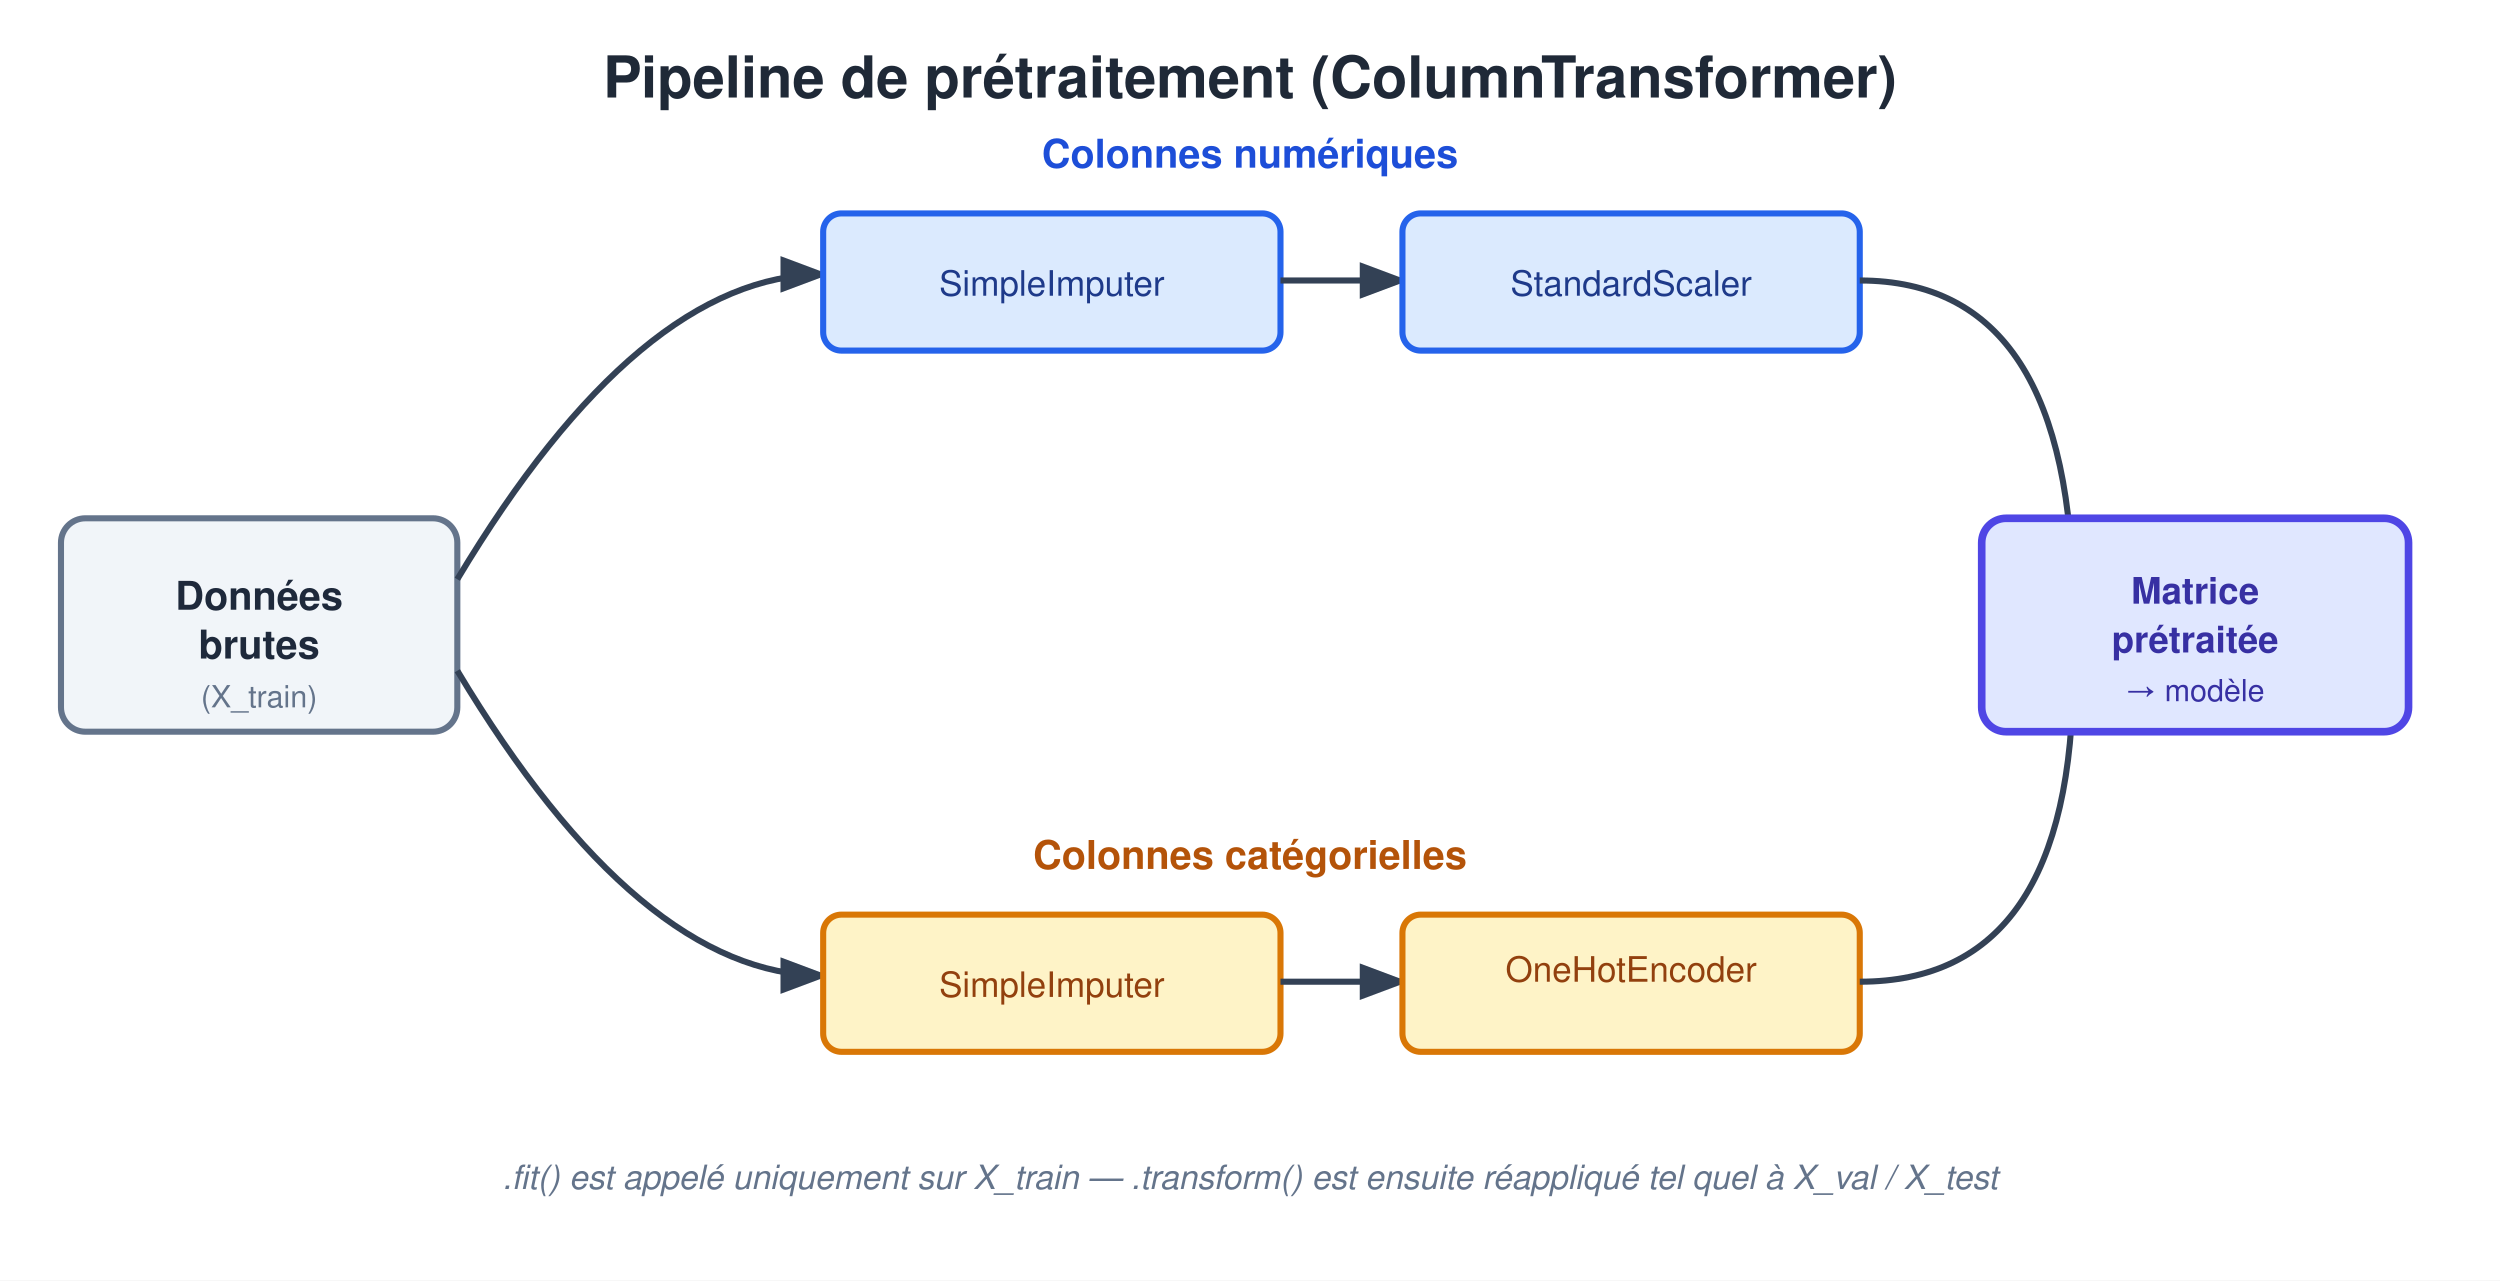
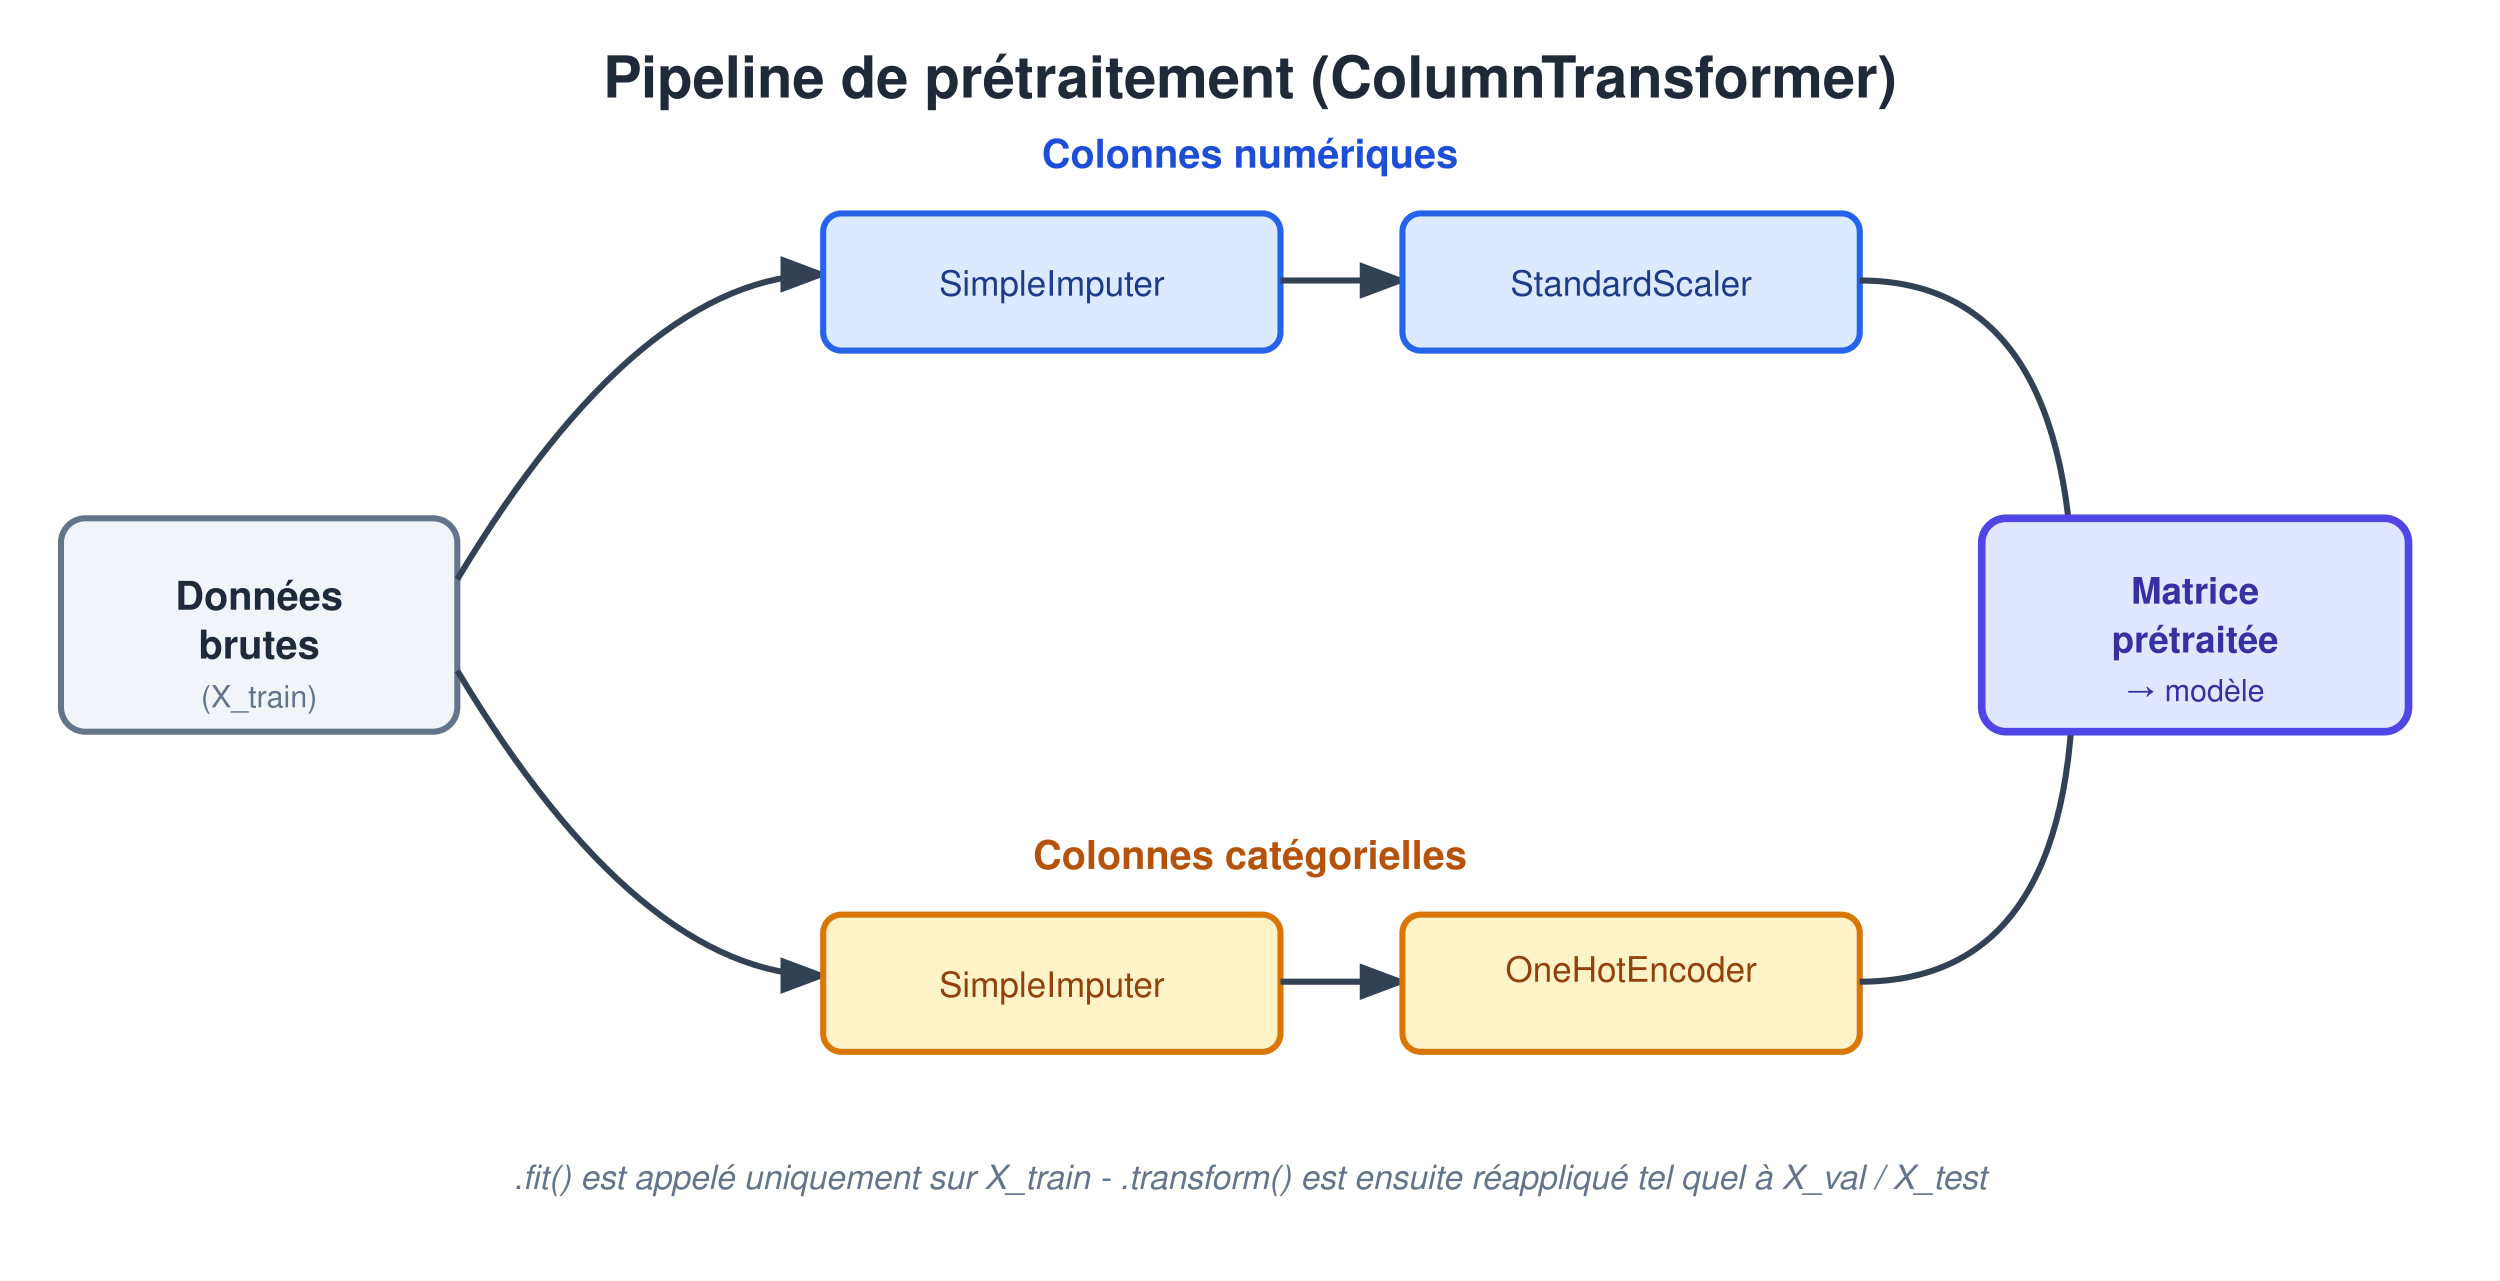
<svg xmlns="http://www.w3.org/2000/svg" viewBox="0 0 820 420" font-family="'Segoe UI', Helvetica, Arial, sans-serif">
  <defs>
    <marker id="arr" markerWidth="9" markerHeight="9" refX="7" refY="3" orient="auto" markerUnits="strokeWidth">
      <path d="M0,0 L0,6 L8,3 z" fill="#334155" />
    </marker>
  </defs>
  <rect x="0" y="0" width="820" height="420" fill="#ffffff" />
  <text x="410" y="32" text-anchor="middle" font-size="19" font-weight="700" fill="#1f2937">
    Pipeline de prétraitement (ColumnTransformer)
  </text>
  <rect x="20" y="170" width="130" height="70" rx="8" fill="#f1f5f9" stroke="#64748b" stroke-width="2" />
  <text x="85" y="200" text-anchor="middle" font-size="13" font-weight="700" fill="#1e293b">Données</text>
  <text x="85" y="216" text-anchor="middle" font-size="13" font-weight="700" fill="#1e293b">brutes</text>
  <text x="85" y="232" text-anchor="middle" font-size="10" fill="#64748b">(X_train)</text>
  <path d="M150,190 Q210,90 270,90" stroke="#334155" stroke-width="2" fill="none" marker-end="url(#arr)" />
  <path d="M150,220 Q210,320 270,320" stroke="#334155" stroke-width="2" fill="none" marker-end="url(#arr)" />
  <text x="410" y="55" text-anchor="middle" font-size="13" font-weight="700" fill="#1d4ed8">Colonnes numériques</text>
  <rect x="270" y="70" width="150" height="45" rx="6" fill="#dbeafe" stroke="#2563eb" stroke-width="2" />
  <text x="345" y="97" text-anchor="middle" font-size="11.5" fill="#1e3a8a">SimpleImputer</text>
  <path d="M420,92 L460,92" stroke="#334155" stroke-width="2" marker-end="url(#arr)" />
  <rect x="460" y="70" width="150" height="45" rx="6" fill="#dbeafe" stroke="#2563eb" stroke-width="2" />
  <text x="535" y="97" text-anchor="middle" font-size="11.5" fill="#1e3a8a">StandardScaler</text>
  <text x="410" y="285" text-anchor="middle" font-size="13" font-weight="700" fill="#b45309">Colonnes catégorielles</text>
  <rect x="270" y="300" width="150" height="45" rx="6" fill="#fef3c7" stroke="#d97706" stroke-width="2" />
  <text x="345" y="327" text-anchor="middle" font-size="11.5" fill="#92400e">SimpleImputer</text>
  <path d="M420,322 L460,322" stroke="#334155" stroke-width="2" marker-end="url(#arr)" />
  <rect x="460" y="300" width="150" height="45" rx="6" fill="#fef3c7" stroke="#d97706" stroke-width="2" />
  <text x="535" y="322" text-anchor="middle" font-size="11.5" fill="#92400e">OneHotEncoder</text>
  <path d="M610,92 Q680,92 680,200" stroke="#334155" stroke-width="2" fill="none" marker-end="url(#arr)" />
  <path d="M610,322 Q680,322 680,220" stroke="#334155" stroke-width="2" fill="none" marker-end="url(#arr)" />
  <rect x="650" y="170" width="140" height="70" rx="8" fill="#e0e7ff" stroke="#4f46e5" stroke-width="2.5" />
  <text x="720" y="198" text-anchor="middle" font-size="12" font-weight="700" fill="#3730a3">Matrice</text>
  <text x="720" y="214" text-anchor="middle" font-size="12" font-weight="700" fill="#3730a3">prétraitée</text>
  <text x="720" y="230" text-anchor="middle" font-size="10" fill="#3730a3">→ modèle</text>
  <text x="410" y="390" text-anchor="middle" font-size="11" fill="#64748b" font-style="italic">
-     .fit() est appelé uniquement sur X_train — .transform() est ensuite réappliqué tel quel à X_val / X_test
+     .fit() est appelé uniquement sur X_train - .transform() est ensuite réappliqué tel quel à X_val / X_test
  </text>
</svg>
